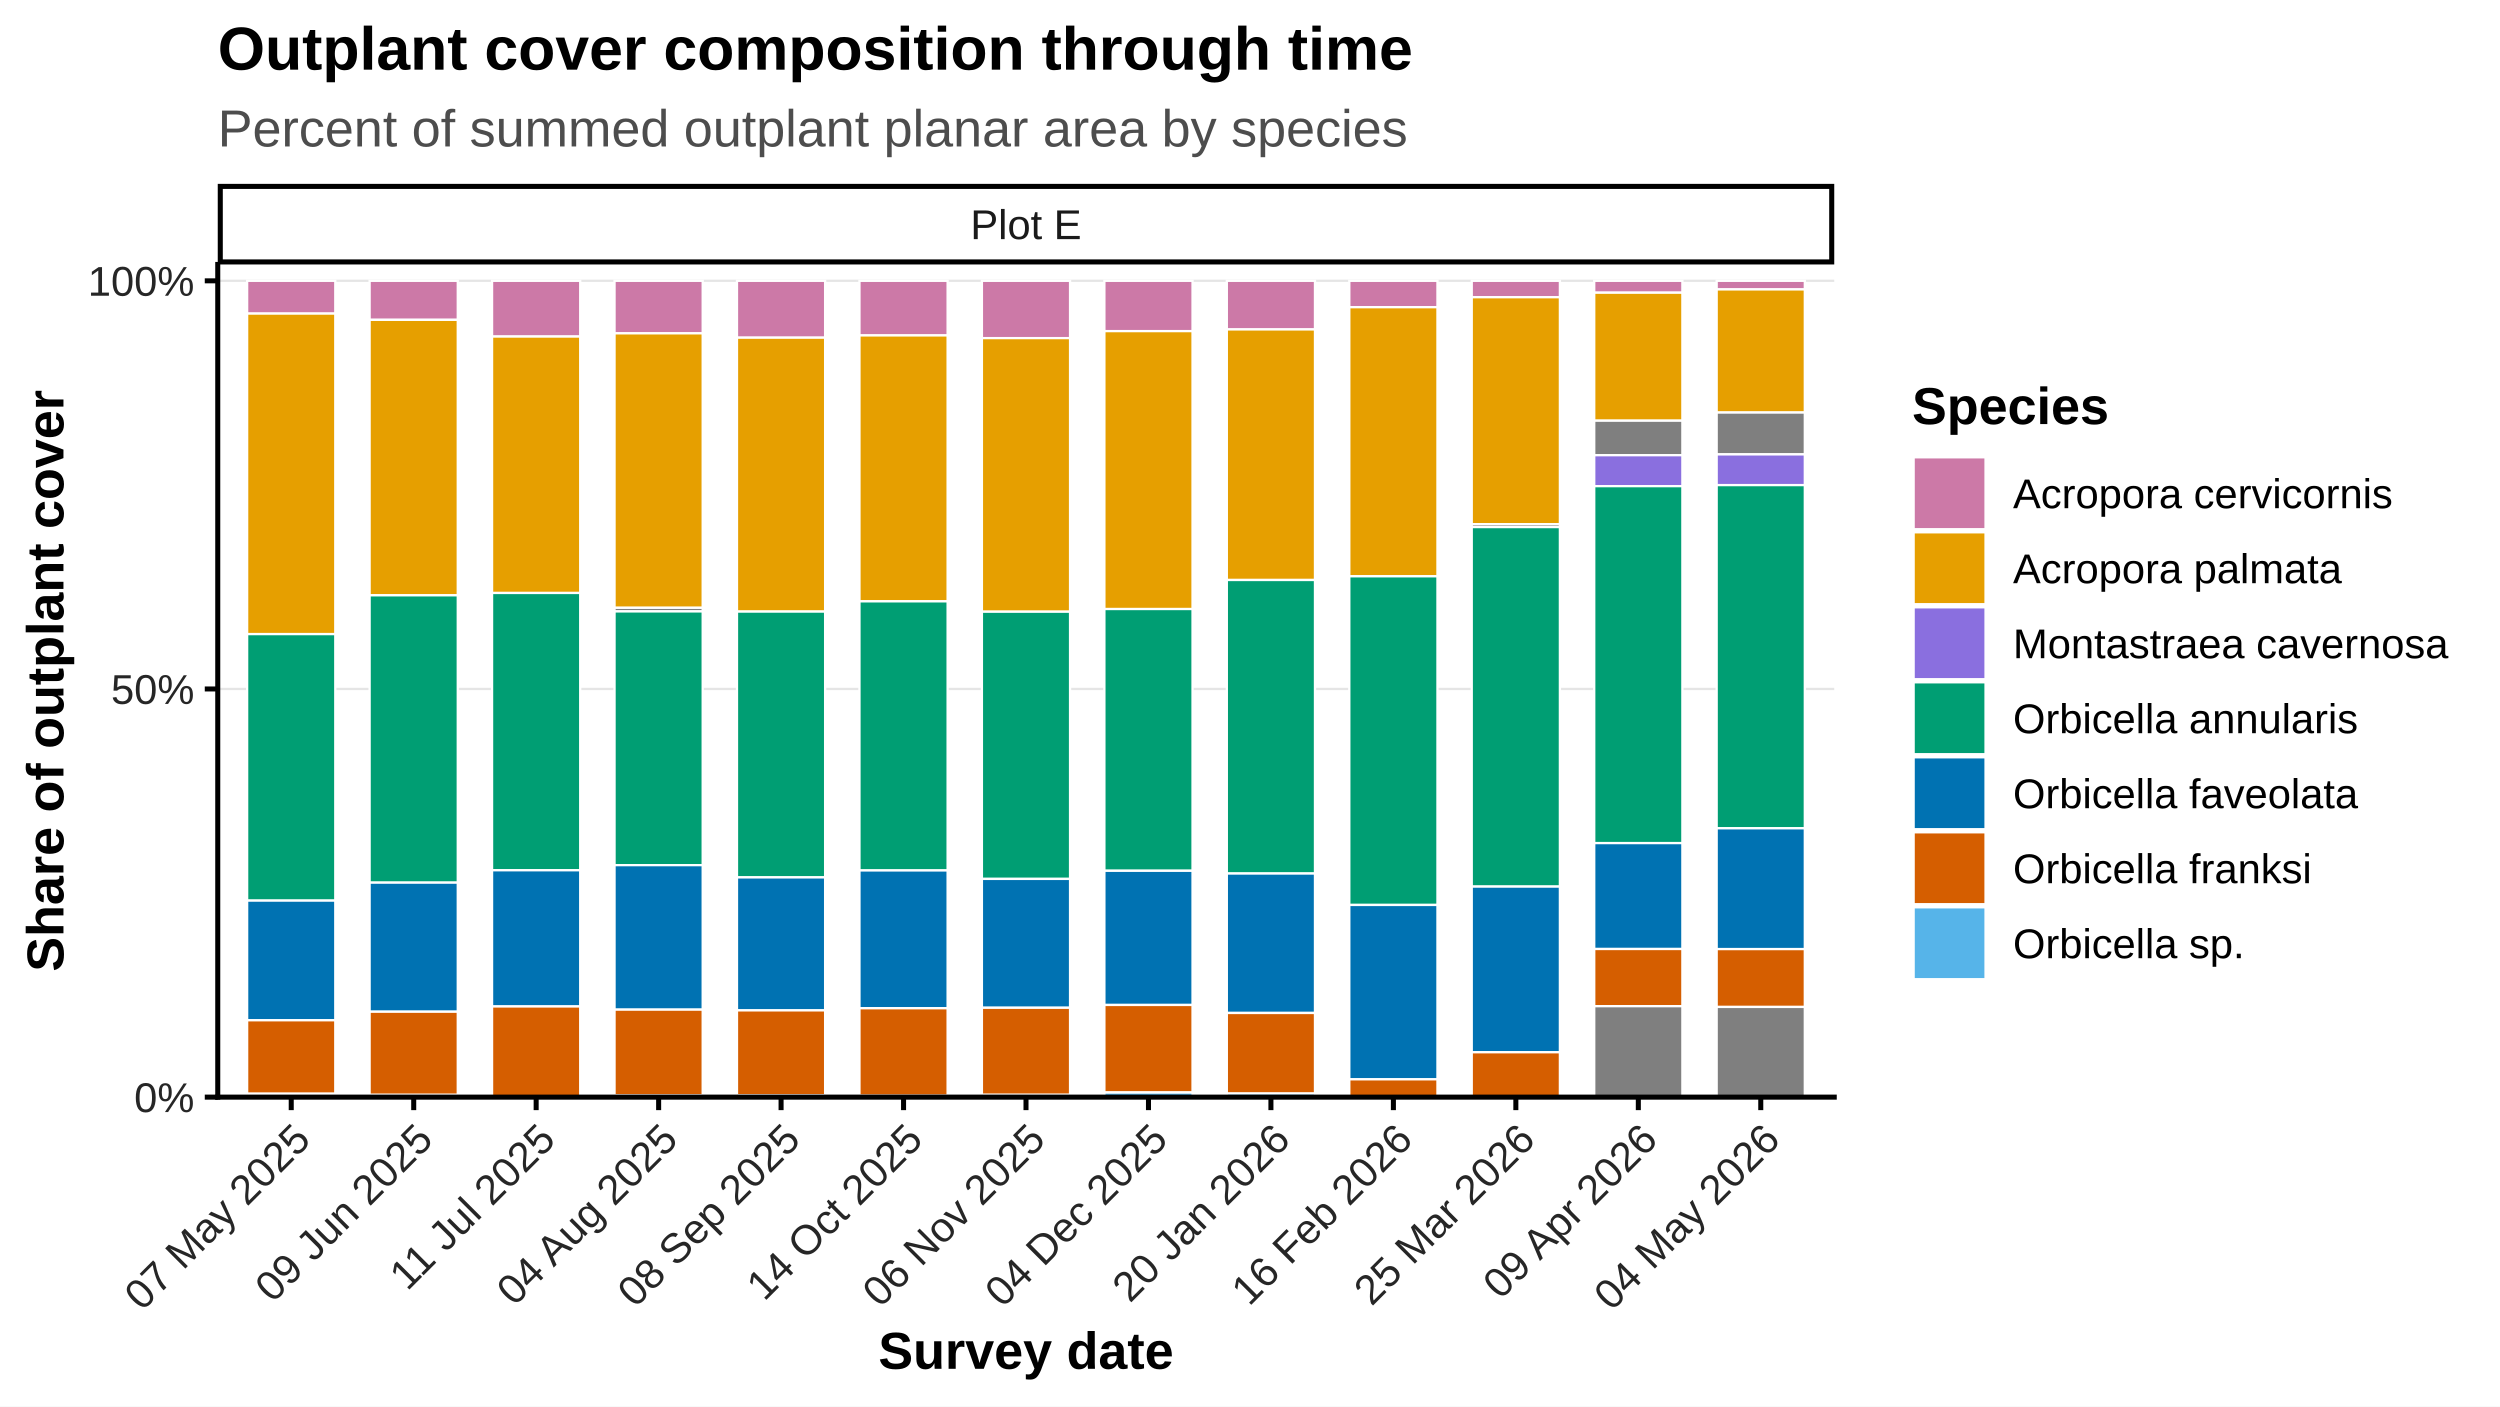
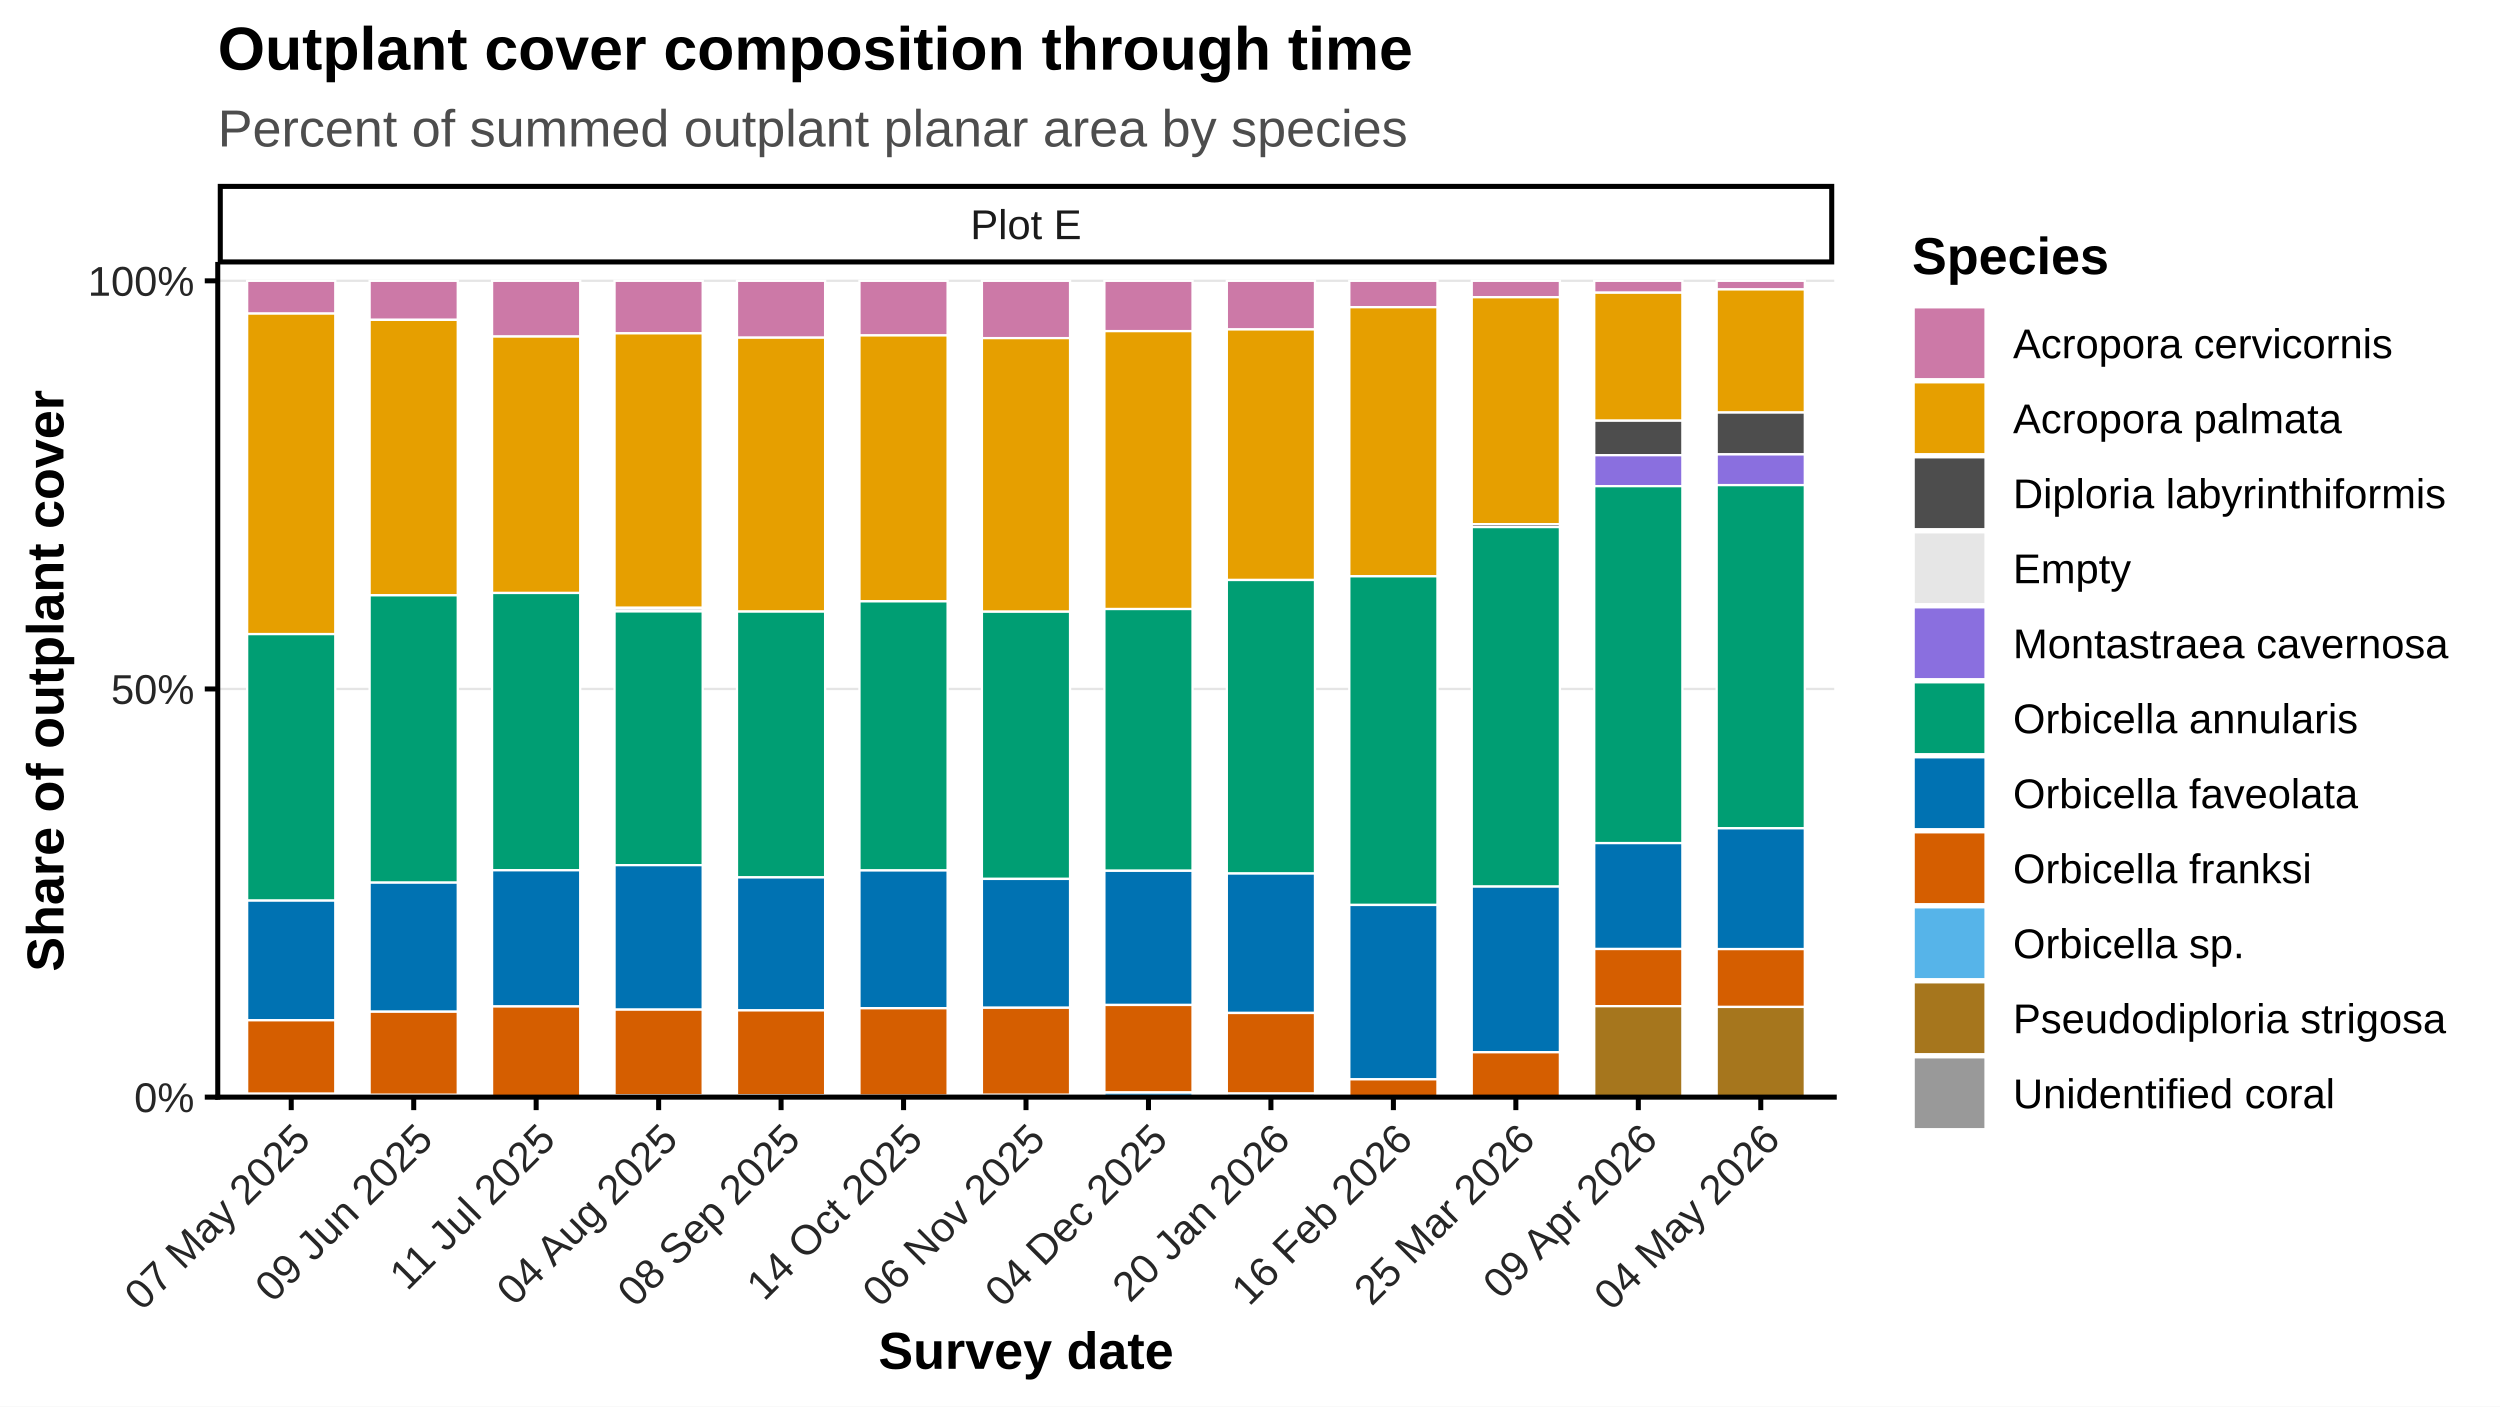
<svg xmlns="http://www.w3.org/2000/svg" class="svglite" width="576.00pt" height="324.00pt" viewBox="0 0 576.00 324.00">
  <defs>
    <style type="text/css">
    .svglite line, .svglite polyline, .svglite polygon, .svglite path, .svglite rect, .svglite circle {
      fill: none;
      stroke: #000000;
      stroke-linecap: round;
      stroke-linejoin: round;
      stroke-miterlimit: 10.00;
    }
    .svglite text {
      white-space: pre;
    }
  </style>
  </defs>
  <rect width="100%" height="100%" style="stroke: none; fill: #FFFFFF;" />
  <defs>
    <clipPath id="cpMC4wMHw1NzYuMDB8MC4wMHwzMjQuMDA=">
      <rect x="0.00" y="0.00" width="576.00" height="324.00" />
    </clipPath>
  </defs>
  <g clip-path="url(#cpMC4wMHw1NzYuMDB8MC4wMHwzMjQuMDA=)">
    <rect x="0.00" y="0.00" width="576.00" height="324.00" style="stroke-width: 1.16; stroke: #FFFFFF; fill: #FFFFFF;" />
  </g>
  <defs>
    <clipPath id="cpNTAuMTd8NDIyLjYxfDYwLjkzfDI1Mi43OA==">
      <rect x="50.17" y="60.93" width="372.44" height="191.84" />
    </clipPath>
  </defs>
  <g clip-path="url(#cpNTAuMTd8NDIyLjYxfDYwLjkzfDI1Mi43OA==)">
    <rect x="50.17" y="60.93" width="372.44" height="191.84" style="stroke-width: 1.16; stroke: none; fill: #FFFFFF;" />
    <polyline points="50.17,252.78 422.61,252.78 " style="stroke-width: 0.53; stroke: #E5E5E5; stroke-linecap: butt;" />
    <polyline points="50.17,158.74 422.61,158.74 " style="stroke-width: 0.53; stroke: #E5E5E5; stroke-linecap: butt;" />
    <polyline points="50.17,64.70 422.61,64.70 " style="stroke-width: 0.53; stroke: #E5E5E5; stroke-linecap: butt;" />
    <rect x="56.94" y="64.70" width="20.31" height="7.56" style="stroke-width: 0.53; stroke: #FFFFFF; stroke-linecap: butt; stroke-linejoin: miter; fill: #CC79A7;" />
    <rect x="56.94" y="72.25" width="20.31" height="73.84" style="stroke-width: 0.53; stroke: #FFFFFF; stroke-linecap: butt; stroke-linejoin: miter; fill: #E69F00;" />
    <rect x="56.94" y="146.10" width="20.31" height="61.41" style="stroke-width: 0.53; stroke: #FFFFFF; stroke-linecap: butt; stroke-linejoin: miter; fill: #009E73;" />
    <rect x="56.94" y="207.50" width="20.31" height="27.57" style="stroke-width: 0.53; stroke: #FFFFFF; stroke-linecap: butt; stroke-linejoin: miter; fill: #0072B2;" />
    <rect x="56.94" y="235.07" width="20.31" height="16.93" style="stroke-width: 0.53; stroke: #FFFFFF; stroke-linecap: butt; stroke-linejoin: miter; fill: #D55E00;" />
    <rect x="56.94" y="252.00" width="20.31" height="0.15" style="stroke-width: 0.53; stroke: #FFFFFF; stroke-linecap: butt; stroke-linejoin: miter; fill: #56B4E9;" />
-     <rect x="56.94" y="252.15" width="20.31" height="0.62" style="stroke-width: 0.53; stroke: #FFFFFF; stroke-linecap: butt; stroke-linejoin: miter; fill: #7F7F7F;" />
+     <rect x="56.94" y="252.15" width="20.31" height="0.62" style="stroke-width: 0.53; stroke: #FFFFFF; stroke-linecap: butt; stroke-linejoin: miter; fill: #999999;" />
    <rect x="85.16" y="64.70" width="20.31" height="8.99" style="stroke-width: 0.53; stroke: #FFFFFF; stroke-linecap: butt; stroke-linejoin: miter; fill: #CC79A7;" />
    <rect x="85.16" y="73.69" width="20.31" height="63.47" style="stroke-width: 0.53; stroke: #FFFFFF; stroke-linecap: butt; stroke-linejoin: miter; fill: #E69F00;" />
    <rect x="85.16" y="137.16" width="20.31" height="66.21" style="stroke-width: 0.53; stroke: #FFFFFF; stroke-linecap: butt; stroke-linejoin: miter; fill: #009E73;" />
    <rect x="85.16" y="203.36" width="20.31" height="29.74" style="stroke-width: 0.53; stroke: #FFFFFF; stroke-linecap: butt; stroke-linejoin: miter; fill: #0072B2;" />
    <rect x="85.16" y="233.10" width="20.31" height="19.15" style="stroke-width: 0.53; stroke: #FFFFFF; stroke-linecap: butt; stroke-linejoin: miter; fill: #D55E00;" />
    <rect x="85.16" y="252.26" width="20.31" height="0.18" style="stroke-width: 0.53; stroke: #FFFFFF; stroke-linecap: butt; stroke-linejoin: miter; fill: #56B4E9;" />
-     <rect x="85.16" y="252.44" width="20.31" height="0.34" style="stroke-width: 0.53; stroke: #FFFFFF; stroke-linecap: butt; stroke-linejoin: miter; fill: #7F7F7F;" />
+     <rect x="85.16" y="252.44" width="20.31" height="0.34" style="stroke-width: 0.53; stroke: #FFFFFF; stroke-linecap: butt; stroke-linejoin: miter; fill: #999999;" />
    <rect x="113.37" y="64.70" width="20.31" height="12.84" style="stroke-width: 0.53; stroke: #FFFFFF; stroke-linecap: butt; stroke-linejoin: miter; fill: #CC79A7;" />
    <rect x="113.37" y="77.54" width="20.31" height="59.09" style="stroke-width: 0.53; stroke: #FFFFFF; stroke-linecap: butt; stroke-linejoin: miter; fill: #E69F00;" />
    <rect x="113.37" y="136.62" width="20.31" height="63.89" style="stroke-width: 0.53; stroke: #FFFFFF; stroke-linecap: butt; stroke-linejoin: miter; fill: #009E73;" />
    <rect x="113.37" y="200.51" width="20.31" height="31.38" style="stroke-width: 0.53; stroke: #FFFFFF; stroke-linecap: butt; stroke-linejoin: miter; fill: #0072B2;" />
    <rect x="113.37" y="231.89" width="20.31" height="20.70" style="stroke-width: 0.53; stroke: #FFFFFF; stroke-linecap: butt; stroke-linejoin: miter; fill: #D55E00;" />
    <rect x="113.37" y="252.59" width="20.31" height="0.18" style="stroke-width: 0.53; stroke: #FFFFFF; stroke-linecap: butt; stroke-linejoin: miter; fill: #56B4E9;" />
    <rect x="141.59" y="64.70" width="20.31" height="12.11" style="stroke-width: 0.53; stroke: #FFFFFF; stroke-linecap: butt; stroke-linejoin: miter; fill: #CC79A7;" />
    <rect x="141.59" y="76.80" width="20.31" height="63.24" style="stroke-width: 0.53; stroke: #FFFFFF; stroke-linecap: butt; stroke-linejoin: miter; fill: #E69F00;" />
-     <rect x="141.59" y="140.04" width="20.31" height="0.83" style="stroke-width: 0.53; stroke: #FFFFFF; stroke-linecap: butt; stroke-linejoin: miter; fill: #7F7F7F;" />
+     <rect x="141.59" y="140.04" width="20.31" height="0.83" style="stroke-width: 0.53; stroke: #FFFFFF; stroke-linecap: butt; stroke-linejoin: miter; fill: #E6E6E6;" />
    <rect x="141.59" y="140.87" width="20.31" height="58.46" style="stroke-width: 0.53; stroke: #FFFFFF; stroke-linecap: butt; stroke-linejoin: miter; fill: #009E73;" />
    <rect x="141.59" y="199.33" width="20.31" height="33.30" style="stroke-width: 0.53; stroke: #FFFFFF; stroke-linecap: butt; stroke-linejoin: miter; fill: #0072B2;" />
    <rect x="141.59" y="232.62" width="20.31" height="19.76" style="stroke-width: 0.53; stroke: #FFFFFF; stroke-linecap: butt; stroke-linejoin: miter; fill: #D55E00;" />
    <rect x="141.59" y="252.38" width="20.31" height="0.40" style="stroke-width: 0.53; stroke: #FFFFFF; stroke-linecap: butt; stroke-linejoin: miter; fill: #56B4E9;" />
    <rect x="169.80" y="64.70" width="20.31" height="13.11" style="stroke-width: 0.53; stroke: #FFFFFF; stroke-linecap: butt; stroke-linejoin: miter; fill: #CC79A7;" />
    <rect x="169.80" y="77.80" width="20.31" height="63.11" style="stroke-width: 0.53; stroke: #FFFFFF; stroke-linecap: butt; stroke-linejoin: miter; fill: #E69F00;" />
    <rect x="169.80" y="140.91" width="20.31" height="61.24" style="stroke-width: 0.53; stroke: #FFFFFF; stroke-linecap: butt; stroke-linejoin: miter; fill: #009E73;" />
    <rect x="169.80" y="202.15" width="20.31" height="30.65" style="stroke-width: 0.53; stroke: #FFFFFF; stroke-linecap: butt; stroke-linejoin: miter; fill: #0072B2;" />
    <rect x="169.80" y="232.79" width="20.31" height="19.57" style="stroke-width: 0.53; stroke: #FFFFFF; stroke-linecap: butt; stroke-linejoin: miter; fill: #D55E00;" />
    <rect x="169.80" y="252.36" width="20.31" height="0.41" style="stroke-width: 0.53; stroke: #FFFFFF; stroke-linecap: butt; stroke-linejoin: miter; fill: #56B4E9;" />
    <rect x="198.02" y="64.70" width="20.31" height="12.59" style="stroke-width: 0.53; stroke: #FFFFFF; stroke-linecap: butt; stroke-linejoin: miter; fill: #CC79A7;" />
    <rect x="198.02" y="77.28" width="20.31" height="61.26" style="stroke-width: 0.53; stroke: #FFFFFF; stroke-linecap: butt; stroke-linejoin: miter; fill: #E69F00;" />
    <rect x="198.02" y="138.55" width="20.31" height="62.01" style="stroke-width: 0.53; stroke: #FFFFFF; stroke-linecap: butt; stroke-linejoin: miter; fill: #009E73;" />
    <rect x="198.02" y="200.55" width="20.31" height="31.75" style="stroke-width: 0.53; stroke: #FFFFFF; stroke-linecap: butt; stroke-linejoin: miter; fill: #0072B2;" />
    <rect x="198.02" y="232.30" width="20.31" height="20.16" style="stroke-width: 0.53; stroke: #FFFFFF; stroke-linecap: butt; stroke-linejoin: miter; fill: #D55E00;" />
    <rect x="198.02" y="252.46" width="20.31" height="0.32" style="stroke-width: 0.53; stroke: #FFFFFF; stroke-linecap: butt; stroke-linejoin: miter; fill: #56B4E9;" />
    <rect x="226.23" y="64.70" width="20.31" height="13.21" style="stroke-width: 0.53; stroke: #FFFFFF; stroke-linecap: butt; stroke-linejoin: miter; fill: #CC79A7;" />
    <rect x="226.23" y="77.90" width="20.31" height="63.04" style="stroke-width: 0.53; stroke: #FFFFFF; stroke-linecap: butt; stroke-linejoin: miter; fill: #E69F00;" />
    <rect x="226.23" y="140.94" width="20.31" height="61.56" style="stroke-width: 0.53; stroke: #FFFFFF; stroke-linecap: butt; stroke-linejoin: miter; fill: #009E73;" />
    <rect x="226.23" y="202.50" width="20.31" height="29.69" style="stroke-width: 0.53; stroke: #FFFFFF; stroke-linecap: butt; stroke-linejoin: miter; fill: #0072B2;" />
    <rect x="226.23" y="232.19" width="20.31" height="20.06" style="stroke-width: 0.53; stroke: #FFFFFF; stroke-linecap: butt; stroke-linejoin: miter; fill: #D55E00;" />
    <rect x="226.23" y="252.25" width="20.31" height="0.53" style="stroke-width: 0.53; stroke: #FFFFFF; stroke-linecap: butt; stroke-linejoin: miter; fill: #56B4E9;" />
    <rect x="254.45" y="64.70" width="20.31" height="11.59" style="stroke-width: 0.53; stroke: #FFFFFF; stroke-linecap: butt; stroke-linejoin: miter; fill: #CC79A7;" />
    <rect x="254.45" y="76.29" width="20.31" height="64.04" style="stroke-width: 0.53; stroke: #FFFFFF; stroke-linecap: butt; stroke-linejoin: miter; fill: #E69F00;" />
    <rect x="254.45" y="140.32" width="20.31" height="60.30" style="stroke-width: 0.53; stroke: #FFFFFF; stroke-linecap: butt; stroke-linejoin: miter; fill: #009E73;" />
    <rect x="254.45" y="200.63" width="20.31" height="30.92" style="stroke-width: 0.53; stroke: #FFFFFF; stroke-linecap: butt; stroke-linejoin: miter; fill: #0072B2;" />
    <rect x="254.45" y="231.54" width="20.31" height="20.16" style="stroke-width: 0.53; stroke: #FFFFFF; stroke-linecap: butt; stroke-linejoin: miter; fill: #D55E00;" />
    <rect x="254.45" y="251.71" width="20.31" height="1.07" style="stroke-width: 0.53; stroke: #FFFFFF; stroke-linecap: butt; stroke-linejoin: miter; fill: #56B4E9;" />
    <rect x="282.66" y="64.70" width="20.31" height="11.21" style="stroke-width: 0.53; stroke: #FFFFFF; stroke-linecap: butt; stroke-linejoin: miter; fill: #CC79A7;" />
    <rect x="282.66" y="75.90" width="20.31" height="57.73" style="stroke-width: 0.53; stroke: #FFFFFF; stroke-linecap: butt; stroke-linejoin: miter; fill: #E69F00;" />
    <rect x="282.66" y="133.63" width="20.31" height="67.63" style="stroke-width: 0.53; stroke: #FFFFFF; stroke-linecap: butt; stroke-linejoin: miter; fill: #009E73;" />
    <rect x="282.66" y="201.26" width="20.31" height="32.12" style="stroke-width: 0.53; stroke: #FFFFFF; stroke-linecap: butt; stroke-linejoin: miter; fill: #0072B2;" />
    <rect x="282.66" y="233.39" width="20.31" height="18.57" style="stroke-width: 0.53; stroke: #FFFFFF; stroke-linecap: butt; stroke-linejoin: miter; fill: #D55E00;" />
    <rect x="282.66" y="251.95" width="20.31" height="0.82" style="stroke-width: 0.53; stroke: #FFFFFF; stroke-linecap: butt; stroke-linejoin: miter; fill: #56B4E9;" />
    <rect x="310.88" y="64.70" width="20.31" height="6.08" style="stroke-width: 0.53; stroke: #FFFFFF; stroke-linecap: butt; stroke-linejoin: miter; fill: #CC79A7;" />
    <rect x="310.88" y="70.78" width="20.31" height="62.00" style="stroke-width: 0.53; stroke: #FFFFFF; stroke-linecap: butt; stroke-linejoin: miter; fill: #E69F00;" />
    <rect x="310.88" y="132.78" width="20.31" height="75.72" style="stroke-width: 0.53; stroke: #FFFFFF; stroke-linecap: butt; stroke-linejoin: miter; fill: #009E73;" />
    <rect x="310.88" y="208.50" width="20.31" height="40.18" style="stroke-width: 0.53; stroke: #FFFFFF; stroke-linecap: butt; stroke-linejoin: miter; fill: #0072B2;" />
    <rect x="310.88" y="248.68" width="20.31" height="4.10" style="stroke-width: 0.53; stroke: #FFFFFF; stroke-linecap: butt; stroke-linejoin: miter; fill: #D55E00;" />
    <rect x="339.09" y="64.70" width="20.31" height="3.79" style="stroke-width: 0.53; stroke: #FFFFFF; stroke-linecap: butt; stroke-linejoin: miter; fill: #CC79A7;" />
    <rect x="339.09" y="68.48" width="20.31" height="52.30" style="stroke-width: 0.53; stroke: #FFFFFF; stroke-linecap: butt; stroke-linejoin: miter; fill: #E69F00;" />
-     <rect x="339.09" y="120.79" width="20.31" height="0.66" style="stroke-width: 0.53; stroke: #FFFFFF; stroke-linecap: butt; stroke-linejoin: miter; fill: #7F7F7F;" />
+     <rect x="339.09" y="120.79" width="20.31" height="0.66" style="stroke-width: 0.53; stroke: #FFFFFF; stroke-linecap: butt; stroke-linejoin: miter; fill: #4D4D4D;" />
    <rect x="339.09" y="121.44" width="20.31" height="82.83" style="stroke-width: 0.53; stroke: #FFFFFF; stroke-linecap: butt; stroke-linejoin: miter; fill: #009E73;" />
    <rect x="339.09" y="204.27" width="20.31" height="38.17" style="stroke-width: 0.53; stroke: #FFFFFF; stroke-linecap: butt; stroke-linejoin: miter; fill: #0072B2;" />
    <rect x="339.09" y="242.44" width="20.31" height="10.34" style="stroke-width: 0.53; stroke: #FFFFFF; stroke-linecap: butt; stroke-linejoin: miter; fill: #D55E00;" />
    <rect x="367.31" y="64.70" width="20.31" height="2.74" style="stroke-width: 0.53; stroke: #FFFFFF; stroke-linecap: butt; stroke-linejoin: miter; fill: #CC79A7;" />
    <rect x="367.31" y="67.44" width="20.31" height="29.49" style="stroke-width: 0.53; stroke: #FFFFFF; stroke-linecap: butt; stroke-linejoin: miter; fill: #E69F00;" />
-     <rect x="367.31" y="96.93" width="20.31" height="7.96" style="stroke-width: 0.53; stroke: #FFFFFF; stroke-linecap: butt; stroke-linejoin: miter; fill: #7F7F7F;" />
+     <rect x="367.31" y="96.93" width="20.31" height="7.96" style="stroke-width: 0.53; stroke: #FFFFFF; stroke-linecap: butt; stroke-linejoin: miter; fill: #4D4D4D;" />
    <rect x="367.31" y="104.88" width="20.31" height="7.13" style="stroke-width: 0.53; stroke: #FFFFFF; stroke-linecap: butt; stroke-linejoin: miter; fill: #8A6FDF;" />
    <rect x="367.31" y="112.01" width="20.31" height="82.24" style="stroke-width: 0.53; stroke: #FFFFFF; stroke-linecap: butt; stroke-linejoin: miter; fill: #009E73;" />
    <rect x="367.31" y="194.25" width="20.31" height="24.40" style="stroke-width: 0.53; stroke: #FFFFFF; stroke-linecap: butt; stroke-linejoin: miter; fill: #0072B2;" />
    <rect x="367.31" y="218.65" width="20.31" height="13.18" style="stroke-width: 0.53; stroke: #FFFFFF; stroke-linecap: butt; stroke-linejoin: miter; fill: #D55E00;" />
-     <rect x="367.31" y="231.82" width="20.31" height="20.95" style="stroke-width: 0.53; stroke: #FFFFFF; stroke-linecap: butt; stroke-linejoin: miter; fill: #7F7F7F;" />
+     <rect x="367.31" y="231.82" width="20.31" height="20.95" style="stroke-width: 0.53; stroke: #FFFFFF; stroke-linecap: butt; stroke-linejoin: miter; fill: #A6761D;" />
    <rect x="395.52" y="64.70" width="20.31" height="1.99" style="stroke-width: 0.53; stroke: #FFFFFF; stroke-linecap: butt; stroke-linejoin: miter; fill: #CC79A7;" />
    <rect x="395.52" y="66.68" width="20.31" height="28.37" style="stroke-width: 0.53; stroke: #FFFFFF; stroke-linecap: butt; stroke-linejoin: miter; fill: #E69F00;" />
-     <rect x="395.52" y="95.05" width="20.31" height="9.64" style="stroke-width: 0.53; stroke: #FFFFFF; stroke-linecap: butt; stroke-linejoin: miter; fill: #7F7F7F;" />
+     <rect x="395.52" y="95.05" width="20.31" height="9.64" style="stroke-width: 0.53; stroke: #FFFFFF; stroke-linecap: butt; stroke-linejoin: miter; fill: #4D4D4D;" />
    <rect x="395.52" y="104.69" width="20.31" height="7.08" style="stroke-width: 0.53; stroke: #FFFFFF; stroke-linecap: butt; stroke-linejoin: miter; fill: #8A6FDF;" />
    <rect x="395.52" y="111.77" width="20.31" height="79.07" style="stroke-width: 0.53; stroke: #FFFFFF; stroke-linecap: butt; stroke-linejoin: miter; fill: #009E73;" />
    <rect x="395.52" y="190.84" width="20.31" height="27.83" style="stroke-width: 0.53; stroke: #FFFFFF; stroke-linecap: butt; stroke-linejoin: miter; fill: #0072B2;" />
    <rect x="395.52" y="218.67" width="20.31" height="13.34" style="stroke-width: 0.53; stroke: #FFFFFF; stroke-linecap: butt; stroke-linejoin: miter; fill: #D55E00;" />
-     <rect x="395.52" y="232.00" width="20.31" height="20.77" style="stroke-width: 0.53; stroke: #FFFFFF; stroke-linecap: butt; stroke-linejoin: miter; fill: #7F7F7F;" />
+     <rect x="395.52" y="232.00" width="20.31" height="20.77" style="stroke-width: 0.53; stroke: #FFFFFF; stroke-linecap: butt; stroke-linejoin: miter; fill: #A6761D;" />
  </g>
  <g clip-path="url(#cpMC4wMHw1NzYuMDB8MC4wMHwzMjQuMDA=)">
</g>
  <defs>
    <clipPath id="cpNTAuMTd8NDIyLjYxfDQyLjM2fDYwLjkz">
      <rect x="50.17" y="42.36" width="372.44" height="18.57" />
    </clipPath>
  </defs>
  <g clip-path="url(#cpNTAuMTd8NDIyLjYxfDQyLjM2fDYwLjkz)">
    <rect x="50.17" y="42.36" width="372.44" height="18.57" style="stroke-width: 2.33; fill: #FFFFFF;" />
    <text x="236.39" y="55.09" text-anchor="middle" style="font-size: 9.60px;fill: #1A1A1A; font-family: &quot;Arial&quot;;" textLength="25.60px" lengthAdjust="spacingAndGlyphs">Plot E</text>
  </g>
  <g clip-path="url(#cpMC4wMHw1NzYuMDB8MC4wMHwzMjQuMDA=)">
    <polyline points="50.17,252.78 422.61,252.78 " style="stroke-width: 1.16; stroke-linecap: square;" />
    <polyline points="67.10,255.77 67.10,252.78 " style="stroke-width: 1.16; stroke-linecap: butt;" />
    <polyline points="95.32,255.77 95.32,252.78 " style="stroke-width: 1.16; stroke-linecap: butt;" />
    <polyline points="123.53,255.77 123.53,252.78 " style="stroke-width: 1.16; stroke-linecap: butt;" />
    <polyline points="151.75,255.77 151.75,252.78 " style="stroke-width: 1.16; stroke-linecap: butt;" />
    <polyline points="179.96,255.77 179.96,252.78 " style="stroke-width: 1.16; stroke-linecap: butt;" />
    <polyline points="208.18,255.77 208.18,252.78 " style="stroke-width: 1.16; stroke-linecap: butt;" />
    <polyline points="236.39,255.77 236.39,252.78 " style="stroke-width: 1.16; stroke-linecap: butt;" />
    <polyline points="264.61,255.77 264.61,252.78 " style="stroke-width: 1.16; stroke-linecap: butt;" />
    <polyline points="292.82,255.77 292.82,252.78 " style="stroke-width: 1.16; stroke-linecap: butt;" />
    <polyline points="321.04,255.77 321.04,252.78 " style="stroke-width: 1.16; stroke-linecap: butt;" />
    <polyline points="349.25,255.77 349.25,252.78 " style="stroke-width: 1.16; stroke-linecap: butt;" />
    <polyline points="377.47,255.77 377.47,252.78 " style="stroke-width: 1.16; stroke-linecap: butt;" />
    <polyline points="405.68,255.77 405.68,252.78 " style="stroke-width: 1.16; stroke-linecap: butt;" />
    <text transform="translate(71.97,263.02) rotate(-45)" text-anchor="end" style="font-size: 9.60px;fill: #262626; font-family: &quot;Arial&quot;;" textLength="55.46px" lengthAdjust="spacingAndGlyphs">07 May 2025</text>
    <text transform="translate(100.18,263.02) rotate(-45)" text-anchor="end" style="font-size: 9.60px;fill: #262626; font-family: &quot;Arial&quot;;" textLength="52.80px" lengthAdjust="spacingAndGlyphs">09 Jun 2025</text>
    <text transform="translate(128.40,263.02) rotate(-45)" text-anchor="end" style="font-size: 9.60px;fill: #262626; font-family: &quot;Arial&quot;;" textLength="49.60px" lengthAdjust="spacingAndGlyphs">11 Jul 2025</text>
    <text transform="translate(156.61,263.02) rotate(-45)" text-anchor="end" style="font-size: 9.60px;fill: #262626; font-family: &quot;Arial&quot;;" textLength="54.41px" lengthAdjust="spacingAndGlyphs">04 Aug 2025</text>
    <text transform="translate(184.83,263.02) rotate(-45)" text-anchor="end" style="font-size: 9.60px;fill: #262626; font-family: &quot;Arial&quot;;" textLength="54.41px" lengthAdjust="spacingAndGlyphs">08 Sep 2025</text>
    <text transform="translate(213.04,263.02) rotate(-45)" text-anchor="end" style="font-size: 9.60px;fill: #262626; font-family: &quot;Arial&quot;;" textLength="52.26px" lengthAdjust="spacingAndGlyphs">14 Oct 2025</text>
    <text transform="translate(241.26,263.02) rotate(-45)" text-anchor="end" style="font-size: 9.60px;fill: #262626; font-family: &quot;Arial&quot;;" textLength="54.40px" lengthAdjust="spacingAndGlyphs">06 Nov 2025</text>
    <text transform="translate(269.47,263.02) rotate(-45)" text-anchor="end" style="font-size: 9.60px;fill: #262626; font-family: &quot;Arial&quot;;" textLength="54.40px" lengthAdjust="spacingAndGlyphs">04 Dec 2025</text>
    <text transform="translate(297.69,263.02) rotate(-45)" text-anchor="end" style="font-size: 9.60px;fill: #262626; font-family: &quot;Arial&quot;;" textLength="52.80px" lengthAdjust="spacingAndGlyphs">20 Jan 2026</text>
    <text transform="translate(325.90,263.02) rotate(-45)" text-anchor="end" style="font-size: 9.60px;fill: #262626; font-family: &quot;Arial&quot;;" textLength="53.87px" lengthAdjust="spacingAndGlyphs">16 Feb 2026</text>
    <text transform="translate(354.12,263.02) rotate(-45)" text-anchor="end" style="font-size: 9.60px;fill: #262626; font-family: &quot;Arial&quot;;" textLength="53.86px" lengthAdjust="spacingAndGlyphs">25 Mar 2026</text>
    <text transform="translate(382.33,263.02) rotate(-45)" text-anchor="end" style="font-size: 9.60px;fill: #262626; font-family: &quot;Arial&quot;;" textLength="52.27px" lengthAdjust="spacingAndGlyphs">09 Apr 2026</text>
    <text transform="translate(410.55,263.02) rotate(-45)" text-anchor="end" style="font-size: 9.60px;fill: #262626; font-family: &quot;Arial&quot;;" textLength="55.46px" lengthAdjust="spacingAndGlyphs">04 May 2026</text>
    <polyline points="50.17,252.78 50.17,60.93 " style="stroke-width: 1.16; stroke-linecap: square;" />
    <text x="44.79" y="256.22" text-anchor="end" style="font-size: 9.60px;fill: #262626; font-family: &quot;Arial&quot;;" textLength="13.87px" lengthAdjust="spacingAndGlyphs">0%</text>
    <text x="44.79" y="162.18" text-anchor="end" style="font-size: 9.60px;fill: #262626; font-family: &quot;Arial&quot;;" textLength="19.20px" lengthAdjust="spacingAndGlyphs">50%</text>
    <text x="44.79" y="68.14" text-anchor="end" style="font-size: 9.60px;fill: #262626; font-family: &quot;Arial&quot;;" textLength="24.54px" lengthAdjust="spacingAndGlyphs">100%</text>
    <polyline points="47.18,252.78 50.17,252.78 " style="stroke-width: 1.16; stroke-linecap: butt;" />
    <polyline points="47.18,158.74 50.17,158.74 " style="stroke-width: 1.16; stroke-linecap: butt;" />
    <polyline points="47.18,64.70 50.17,64.70 " style="stroke-width: 1.16; stroke-linecap: butt;" />
    <text x="236.39" y="315.37" text-anchor="middle" style="font-size: 12.00px; font-weight: bold; font-family: &quot;Arial&quot;;" textLength="68.04px" lengthAdjust="spacingAndGlyphs">Survey date</text>
    <text transform="translate(14.62,156.86) rotate(-90)" text-anchor="middle" style="font-size: 12.00px; font-weight: bold; font-family: &quot;Arial&quot;;" textLength="134.03px" lengthAdjust="spacingAndGlyphs">Share of outplant cover</text>
-     <rect x="434.56" y="81.76" width="135.46" height="150.18" style="stroke-width: 1.16; stroke: none; fill: #FFFFFF;" />
-     <text x="440.54" y="97.71" style="font-size: 12.00px; font-weight: bold; font-family: &quot;Arial&quot;;" textLength="45.37px" lengthAdjust="spacingAndGlyphs">Species</text>
+     <rect x="434.56" y="47.20" width="135.46" height="219.30" style="stroke-width: 1.16; stroke: none; fill: #FFFFFF;" />
+     <text x="440.54" y="63.15" style="font-size: 12.00px; font-weight: bold; font-family: &quot;Arial&quot;;" textLength="45.37px" lengthAdjust="spacingAndGlyphs">Species</text>
+     <rect x="440.54" y="70.45" width="17.28" height="17.28" style="stroke-width: 1.16; stroke: none; fill: #FFFFFF;" />
+     <rect x="440.90" y="70.80" width="16.57" height="16.57" style="stroke-width: 0.53; stroke: #FFFFFF; stroke-linecap: butt; stroke-linejoin: miter; fill: #CC79A7;" />
+     <rect x="440.54" y="87.73" width="17.28" height="17.28" style="stroke-width: 1.16; stroke: none; fill: #FFFFFF;" />
+     <rect x="440.90" y="88.08" width="16.57" height="16.57" style="stroke-width: 0.53; stroke: #FFFFFF; stroke-linecap: butt; stroke-linejoin: miter; fill: #E69F00;" />
    <rect x="440.54" y="105.01" width="17.28" height="17.28" style="stroke-width: 1.16; stroke: none; fill: #FFFFFF;" />
-     <rect x="440.90" y="105.36" width="16.57" height="16.57" style="stroke-width: 0.53; stroke: #FFFFFF; stroke-linecap: butt; stroke-linejoin: miter; fill: #CC79A7;" />
+     <rect x="440.90" y="105.36" width="16.57" height="16.57" style="stroke-width: 0.53; stroke: #FFFFFF; stroke-linecap: butt; stroke-linejoin: miter; fill: #4D4D4D;" />
    <rect x="440.54" y="122.29" width="17.28" height="17.28" style="stroke-width: 1.16; stroke: none; fill: #FFFFFF;" />
-     <rect x="440.90" y="122.64" width="16.57" height="16.57" style="stroke-width: 0.53; stroke: #FFFFFF; stroke-linecap: butt; stroke-linejoin: miter; fill: #E69F00;" />
+     <rect x="440.90" y="122.64" width="16.57" height="16.57" style="stroke-width: 0.53; stroke: #FFFFFF; stroke-linecap: butt; stroke-linejoin: miter; fill: #E6E6E6;" />
    <rect x="440.54" y="139.57" width="17.28" height="17.28" style="stroke-width: 1.16; stroke: none; fill: #FFFFFF;" />
    <rect x="440.90" y="139.92" width="16.57" height="16.57" style="stroke-width: 0.53; stroke: #FFFFFF; stroke-linecap: butt; stroke-linejoin: miter; fill: #8A6FDF;" />
    <rect x="440.54" y="156.85" width="17.28" height="17.28" style="stroke-width: 1.16; stroke: none; fill: #FFFFFF;" />
    <rect x="440.90" y="157.20" width="16.57" height="16.57" style="stroke-width: 0.53; stroke: #FFFFFF; stroke-linecap: butt; stroke-linejoin: miter; fill: #009E73;" />
    <rect x="440.54" y="174.13" width="17.28" height="17.28" style="stroke-width: 1.16; stroke: none; fill: #FFFFFF;" />
    <rect x="440.90" y="174.48" width="16.57" height="16.57" style="stroke-width: 0.53; stroke: #FFFFFF; stroke-linecap: butt; stroke-linejoin: miter; fill: #0072B2;" />
    <rect x="440.54" y="191.41" width="17.28" height="17.28" style="stroke-width: 1.16; stroke: none; fill: #FFFFFF;" />
    <rect x="440.90" y="191.76" width="16.57" height="16.57" style="stroke-width: 0.53; stroke: #FFFFFF; stroke-linecap: butt; stroke-linejoin: miter; fill: #D55E00;" />
    <rect x="440.54" y="208.69" width="17.28" height="17.28" style="stroke-width: 1.16; stroke: none; fill: #FFFFFF;" />
    <rect x="440.90" y="209.04" width="16.57" height="16.57" style="stroke-width: 0.53; stroke: #FFFFFF; stroke-linecap: butt; stroke-linejoin: miter; fill: #56B4E9;" />
-     <text x="463.80" y="117.09" style="font-size: 9.60px; font-family: &quot;Arial&quot;;" textLength="87.44px" lengthAdjust="spacingAndGlyphs">Acropora cervicornis</text>
-     <text x="463.80" y="134.37" style="font-size: 9.60px; font-family: &quot;Arial&quot;;" textLength="75.72px" lengthAdjust="spacingAndGlyphs">Acropora palmata</text>
+     <rect x="440.54" y="225.97" width="17.28" height="17.28" style="stroke-width: 1.16; stroke: none; fill: #FFFFFF;" />
+     <rect x="440.90" y="226.32" width="16.57" height="16.57" style="stroke-width: 0.53; stroke: #FFFFFF; stroke-linecap: butt; stroke-linejoin: miter; fill: #A6761D;" />
+     <rect x="440.54" y="243.25" width="17.28" height="17.28" style="stroke-width: 1.16; stroke: none; fill: #FFFFFF;" />
+     <rect x="440.90" y="243.60" width="16.57" height="16.57" style="stroke-width: 0.53; stroke: #FFFFFF; stroke-linecap: butt; stroke-linejoin: miter; fill: #999999;" />
+     <text x="463.80" y="82.53" style="font-size: 9.60px; font-family: &quot;Arial&quot;;" textLength="87.44px" lengthAdjust="spacingAndGlyphs">Acropora cervicornis</text>
+     <text x="463.80" y="99.81" style="font-size: 9.60px; font-family: &quot;Arial&quot;;" textLength="75.72px" lengthAdjust="spacingAndGlyphs">Acropora palmata</text>
+     <text x="463.80" y="117.09" style="font-size: 9.60px; font-family: &quot;Arial&quot;;" textLength="99.69px" lengthAdjust="spacingAndGlyphs">Diploria labyrinthiformis</text>
+     <text x="463.80" y="134.37" style="font-size: 9.60px; font-family: &quot;Arial&quot;;" textLength="27.19px" lengthAdjust="spacingAndGlyphs">Empty</text>
    <text x="463.80" y="151.65" style="font-size: 9.60px; font-family: &quot;Arial&quot;;" textLength="100.25px" lengthAdjust="spacingAndGlyphs">Montastraea cavernosa</text>
    <text x="463.80" y="168.93" style="font-size: 9.60px; font-family: &quot;Arial&quot;;" textLength="79.44px" lengthAdjust="spacingAndGlyphs">Orbicella annularis</text>
    <text x="463.80" y="186.21" style="font-size: 9.60px; font-family: &quot;Arial&quot;;" textLength="79.44px" lengthAdjust="spacingAndGlyphs">Orbicella faveolata</text>
    <text x="463.80" y="203.49" style="font-size: 9.60px; font-family: &quot;Arial&quot;;" textLength="68.77px" lengthAdjust="spacingAndGlyphs">Orbicella franksi</text>
    <text x="463.80" y="220.77" style="font-size: 9.60px; font-family: &quot;Arial&quot;;" textLength="53.31px" lengthAdjust="spacingAndGlyphs">Orbicella sp.</text>
+     <text x="463.80" y="238.05" style="font-size: 9.60px; font-family: &quot;Arial&quot;;" textLength="99.72px" lengthAdjust="spacingAndGlyphs">Pseudodiploria strigosa</text>
+     <text x="463.80" y="255.33" style="font-size: 9.60px; font-family: &quot;Arial&quot;;" textLength="74.12px" lengthAdjust="spacingAndGlyphs">Unidentified coral</text>
    <text x="50.17" y="33.74" style="font-size: 12.00px;fill: #4D4D4D; font-family: &quot;Arial&quot;;" textLength="274.14px" lengthAdjust="spacingAndGlyphs">Percent of summed outplant planar area by species</text>
    <text x="50.17" y="16.05" style="font-size: 14.00px; font-weight: bold; font-family: &quot;Arial&quot;;" textLength="275.21px" lengthAdjust="spacingAndGlyphs">Outplant cover composition through time</text>
  </g>
</svg>
